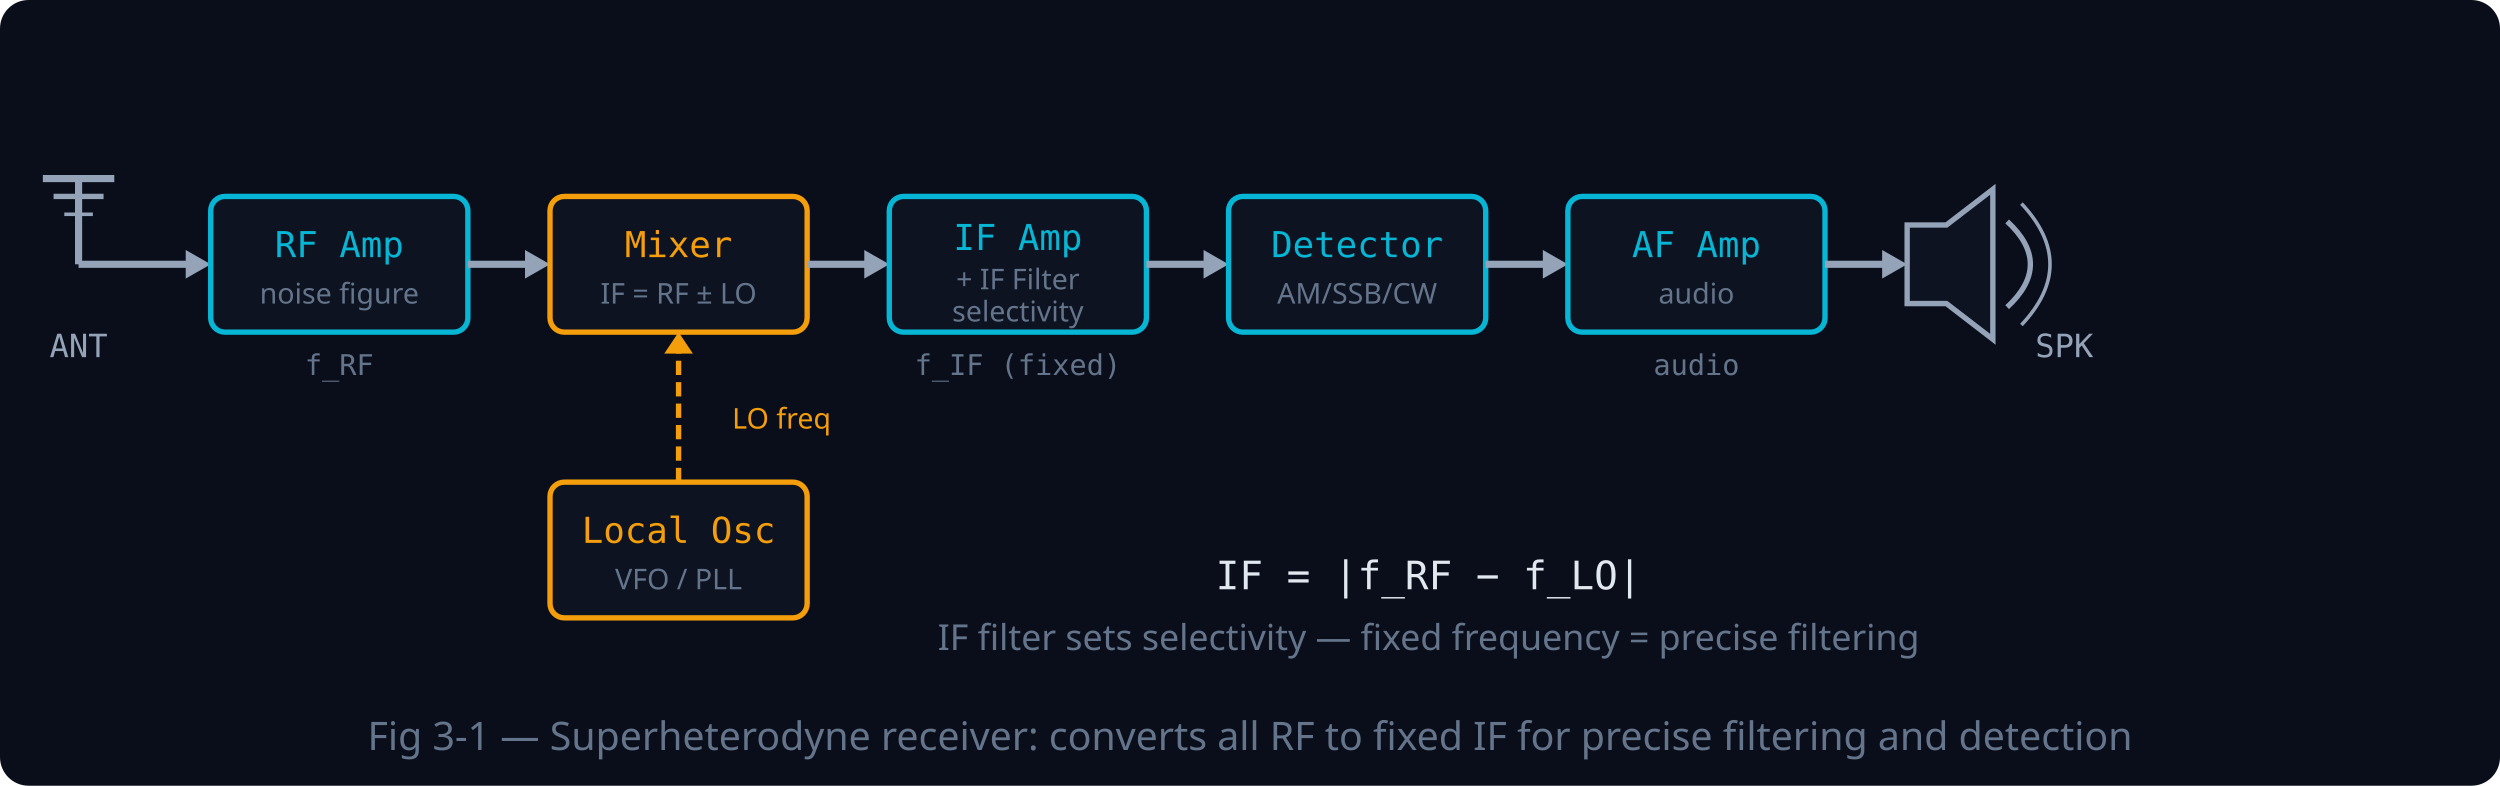
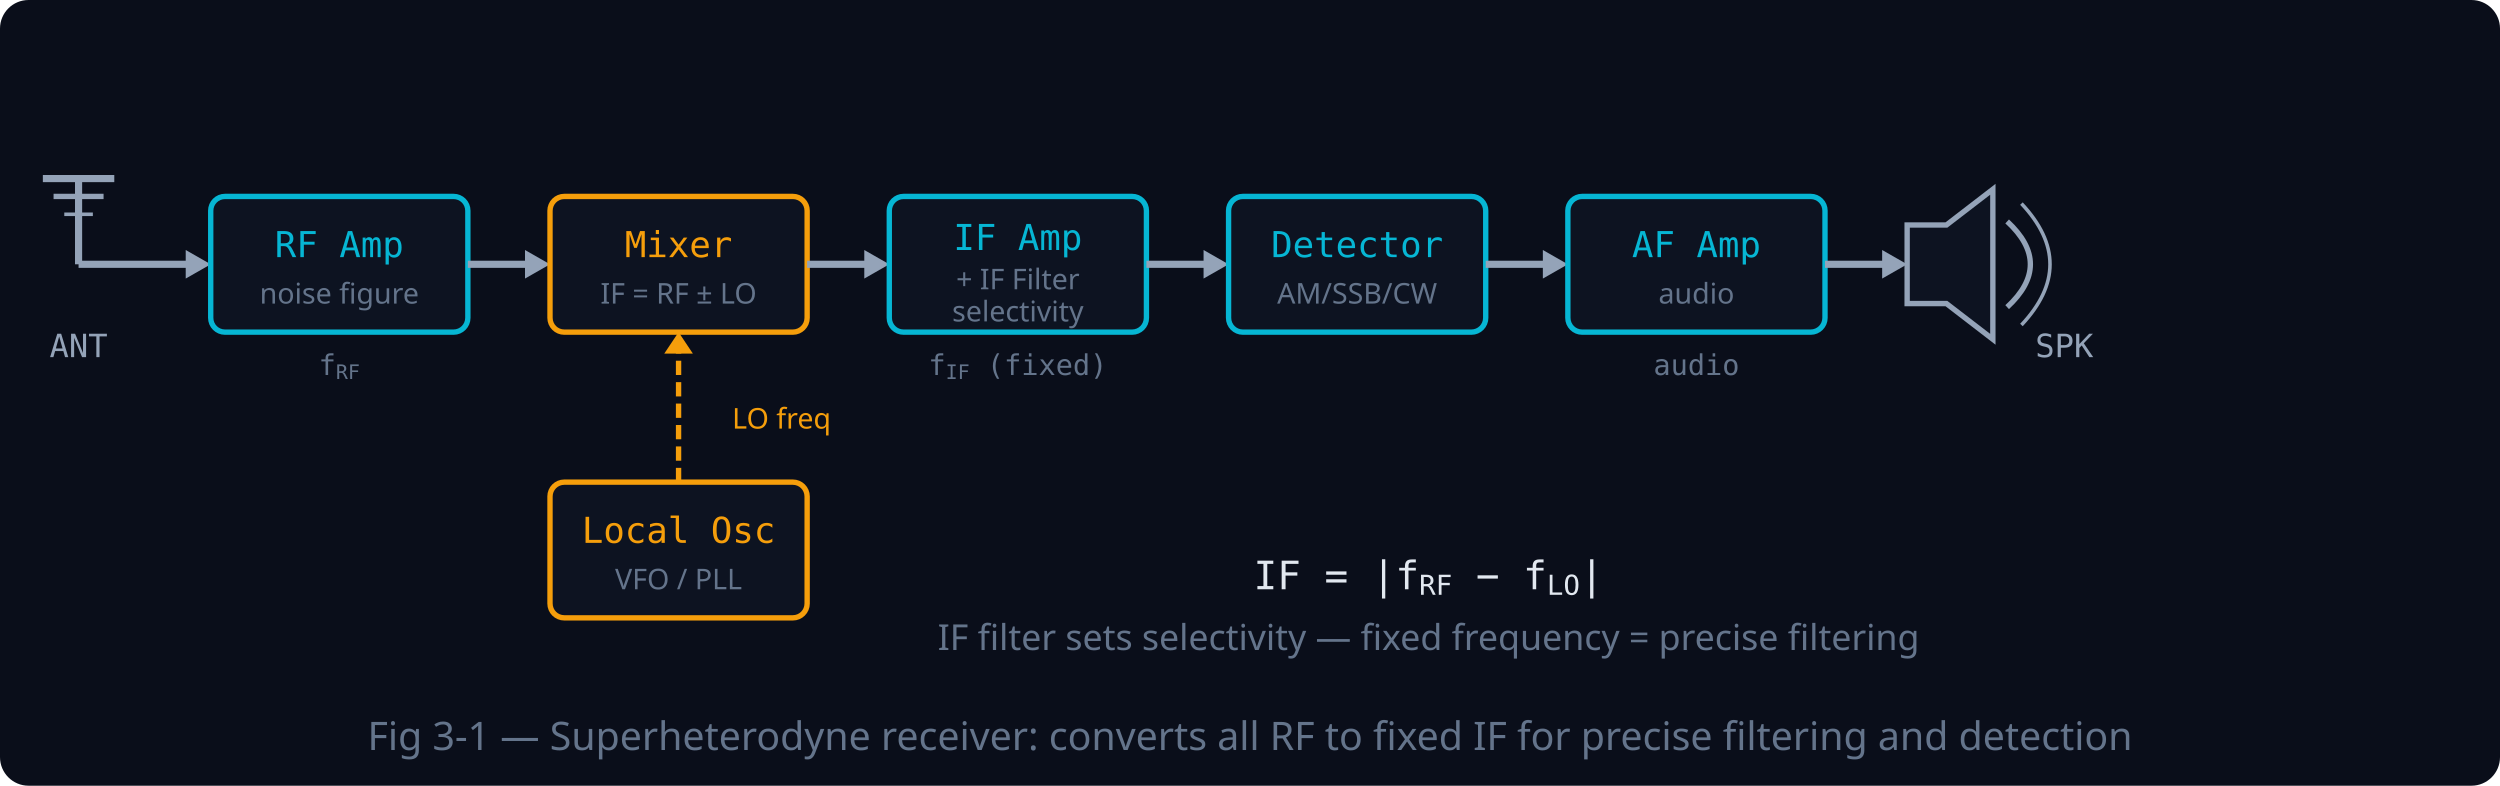
<svg xmlns="http://www.w3.org/2000/svg" viewBox="0 0 700 220" width="700" height="220">
  <rect width="700" height="220" fill="#0a0e1a" rx="8" />
  <line x1="22" y1="74" x2="22" y2="50" stroke="#94a3b8" stroke-width="2" />
  <line x1="12" y1="50" x2="32" y2="50" stroke="#94a3b8" stroke-width="2" />
  <line x1="15" y1="55" x2="29" y2="55" stroke="#94a3b8" stroke-width="1.5" />
  <line x1="18" y1="60" x2="26" y2="60" stroke="#94a3b8" stroke-width="1" />
  <text x="22" y="100" font-family="IBM Plex Mono, monospace" font-size="9" fill="#94a3b8" text-anchor="middle">ANT</text>
  <line x1="22" y1="74" x2="55" y2="74" stroke="#94a3b8" stroke-width="2" />
  <polygon points="52,70 52,78 59,74" fill="#94a3b8" />
  <rect x="59" y="55" width="72" height="38" fill="#0d1321" stroke="#06b6d4" stroke-width="1.5" rx="4" />
  <text x="95" y="72" font-family="IBM Plex Mono, monospace" font-size="10" fill="#06b6d4" text-anchor="middle">RF Amp</text>
  <text x="95" y="85" font-family="IBM Plex Sans, sans-serif" font-size="8" fill="#64748b" text-anchor="middle">noise figure</text>
  <line x1="131" y1="74" x2="150" y2="74" stroke="#94a3b8" stroke-width="2" />
  <polygon points="147,70 147,78 154,74" fill="#94a3b8" />
  <rect x="154" y="55" width="72" height="38" fill="#0d1321" stroke="#f59e0b" stroke-width="1.5" rx="4" />
  <text x="190" y="72" font-family="IBM Plex Mono, monospace" font-size="10" fill="#f59e0b" text-anchor="middle">Mixer</text>
  <text x="190" y="85" font-family="IBM Plex Sans, sans-serif" font-size="8" fill="#64748b" text-anchor="middle">IF = RF ± LO</text>
  <line x1="226" y1="74" x2="245" y2="74" stroke="#94a3b8" stroke-width="2" />
  <polygon points="242,70 242,78 249,74" fill="#94a3b8" />
  <rect x="249" y="55" width="72" height="38" fill="#0d1321" stroke="#06b6d4" stroke-width="1.5" rx="4" />
  <text x="285" y="70" font-family="IBM Plex Mono, monospace" font-size="10" fill="#06b6d4" text-anchor="middle">IF Amp</text>
  <text x="285" y="81" font-family="IBM Plex Sans, sans-serif" font-size="8" fill="#64748b" text-anchor="middle">+ IF Filter</text>
  <text x="285" y="90" font-family="IBM Plex Sans, sans-serif" font-size="8" fill="#64748b" text-anchor="middle">selectivity</text>
  <line x1="321" y1="74" x2="340" y2="74" stroke="#94a3b8" stroke-width="2" />
  <polygon points="337,70 337,78 344,74" fill="#94a3b8" />
  <rect x="344" y="55" width="72" height="38" fill="#0d1321" stroke="#06b6d4" stroke-width="1.5" rx="4" />
  <text x="380" y="72" font-family="IBM Plex Mono, monospace" font-size="10" fill="#06b6d4" text-anchor="middle">Detector</text>
  <text x="380" y="85" font-family="IBM Plex Sans, sans-serif" font-size="8" fill="#64748b" text-anchor="middle">AM/SSB/CW</text>
  <line x1="416" y1="74" x2="435" y2="74" stroke="#94a3b8" stroke-width="2" />
  <polygon points="432,70 432,78 439,74" fill="#94a3b8" />
  <rect x="439" y="55" width="72" height="38" fill="#0d1321" stroke="#06b6d4" stroke-width="1.5" rx="4" />
  <text x="475" y="72" font-family="IBM Plex Mono, monospace" font-size="10" fill="#06b6d4" text-anchor="middle">AF Amp</text>
  <text x="475" y="85" font-family="IBM Plex Sans, sans-serif" font-size="8" fill="#64748b" text-anchor="middle">audio</text>
  <line x1="511" y1="74" x2="530" y2="74" stroke="#94a3b8" stroke-width="2" />
  <polygon points="527,70 527,78 534,74" fill="#94a3b8" />
  <polygon points="534,63 534,85 545,85 558,95 558,53 545,63" fill="#0d1321" stroke="#94a3b8" stroke-width="1.5" />
  <path d="M 562,62 Q 575,74 562,86" fill="none" stroke="#94a3b8" stroke-width="1.5" />
  <path d="M 566,57 Q 582,74 566,91" fill="none" stroke="#94a3b8" stroke-width="1" />
  <text x="578" y="100" font-family="IBM Plex Mono, monospace" font-size="9" fill="#94a3b8" text-anchor="middle">SPK</text>
  <rect x="154" y="135" width="72" height="38" fill="#0d1321" stroke="#f59e0b" stroke-width="1.5" rx="4" />
  <text x="190" y="152" font-family="IBM Plex Mono, monospace" font-size="10" fill="#f59e0b" text-anchor="middle">Local Osc</text>
  <text x="190" y="165" font-family="IBM Plex Sans, sans-serif" font-size="8" fill="#64748b" text-anchor="middle">VFO / PLL</text>
  <line x1="190" y1="135" x2="190" y2="96" stroke="#f59e0b" stroke-width="1.5" stroke-dasharray="4,2" />
  <polygon points="186,99 194,99 190,93" fill="#f59e0b" />
  <text x="205" y="120" font-family="IBM Plex Sans, sans-serif" font-size="8" fill="#f59e0b">LO freq</text>
-   <text x="95" y="105" font-family="IBM Plex Mono, monospace" font-size="8" fill="#64748b" text-anchor="middle">f_RF</text>
-   <text x="285" y="105" font-family="IBM Plex Mono, monospace" font-size="8" fill="#64748b" text-anchor="middle">f_IF (fixed)</text>
+   <text x="95" y="105" font-family="IBM Plex Mono, monospace" font-size="8" fill="#64748b" text-anchor="middle">f<tspan baseline-shift="sub" font-size="70%">RF</tspan>
+   </text>
+   <text x="285" y="105" font-family="IBM Plex Mono, monospace" font-size="8" fill="#64748b" text-anchor="middle">f<tspan baseline-shift="sub" font-size="70%">IF</tspan> (fixed)</text>
  <text x="475" y="105" font-family="IBM Plex Mono, monospace" font-size="8" fill="#64748b" text-anchor="middle">audio</text>
-   <text x="400" y="165" font-family="IBM Plex Mono, monospace" font-size="11" fill="#e2e8f0" text-anchor="middle">IF = |f_RF − f_LO|</text>
+   <text x="400" y="165" font-family="IBM Plex Mono, monospace" font-size="11" fill="#e2e8f0" text-anchor="middle">IF = |f<tspan baseline-shift="sub" font-size="70%">RF</tspan> − f<tspan baseline-shift="sub" font-size="70%">LO</tspan>|</text>
  <text x="400" y="182" font-family="IBM Plex Sans, sans-serif" font-size="10" fill="#64748b" text-anchor="middle">IF filter sets selectivity — fixed frequency = precise filtering</text>
  <text x="350" y="210" font-family="IBM Plex Sans, sans-serif" font-size="11" fill="#64748b" text-anchor="middle">Fig 3-1 — Superheterodyne receiver: converts all RF to fixed IF for precise filtering and detection</text>
</svg>
